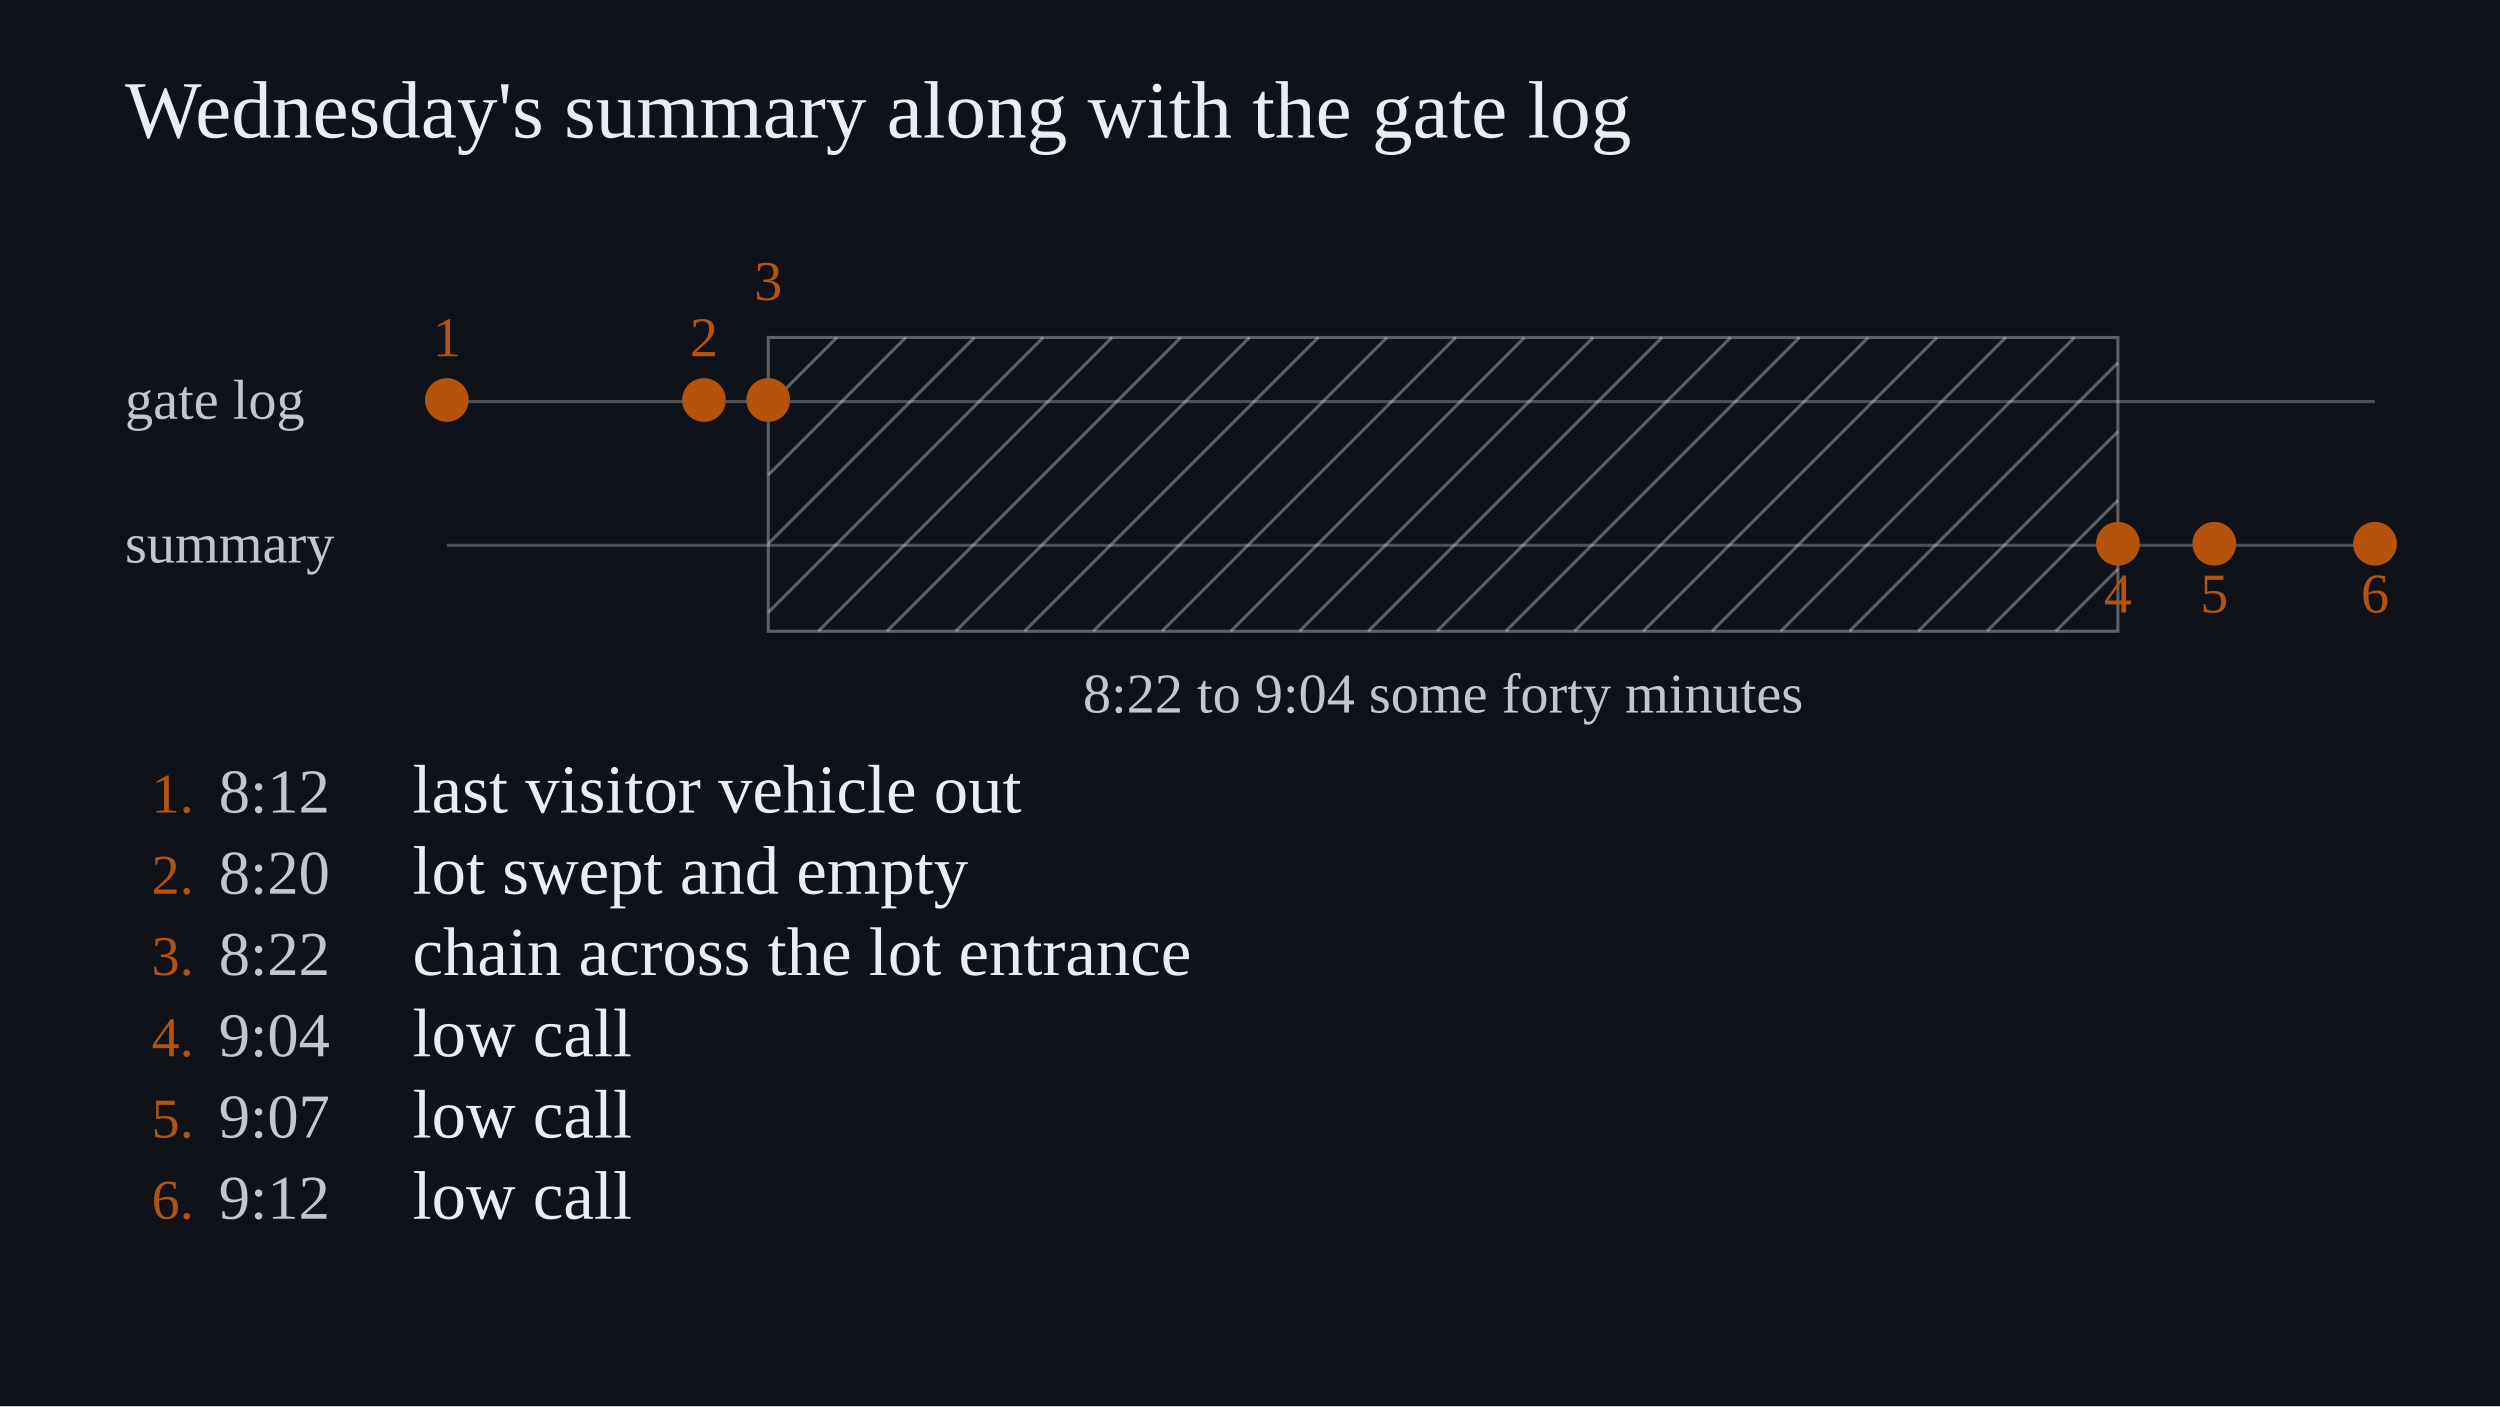
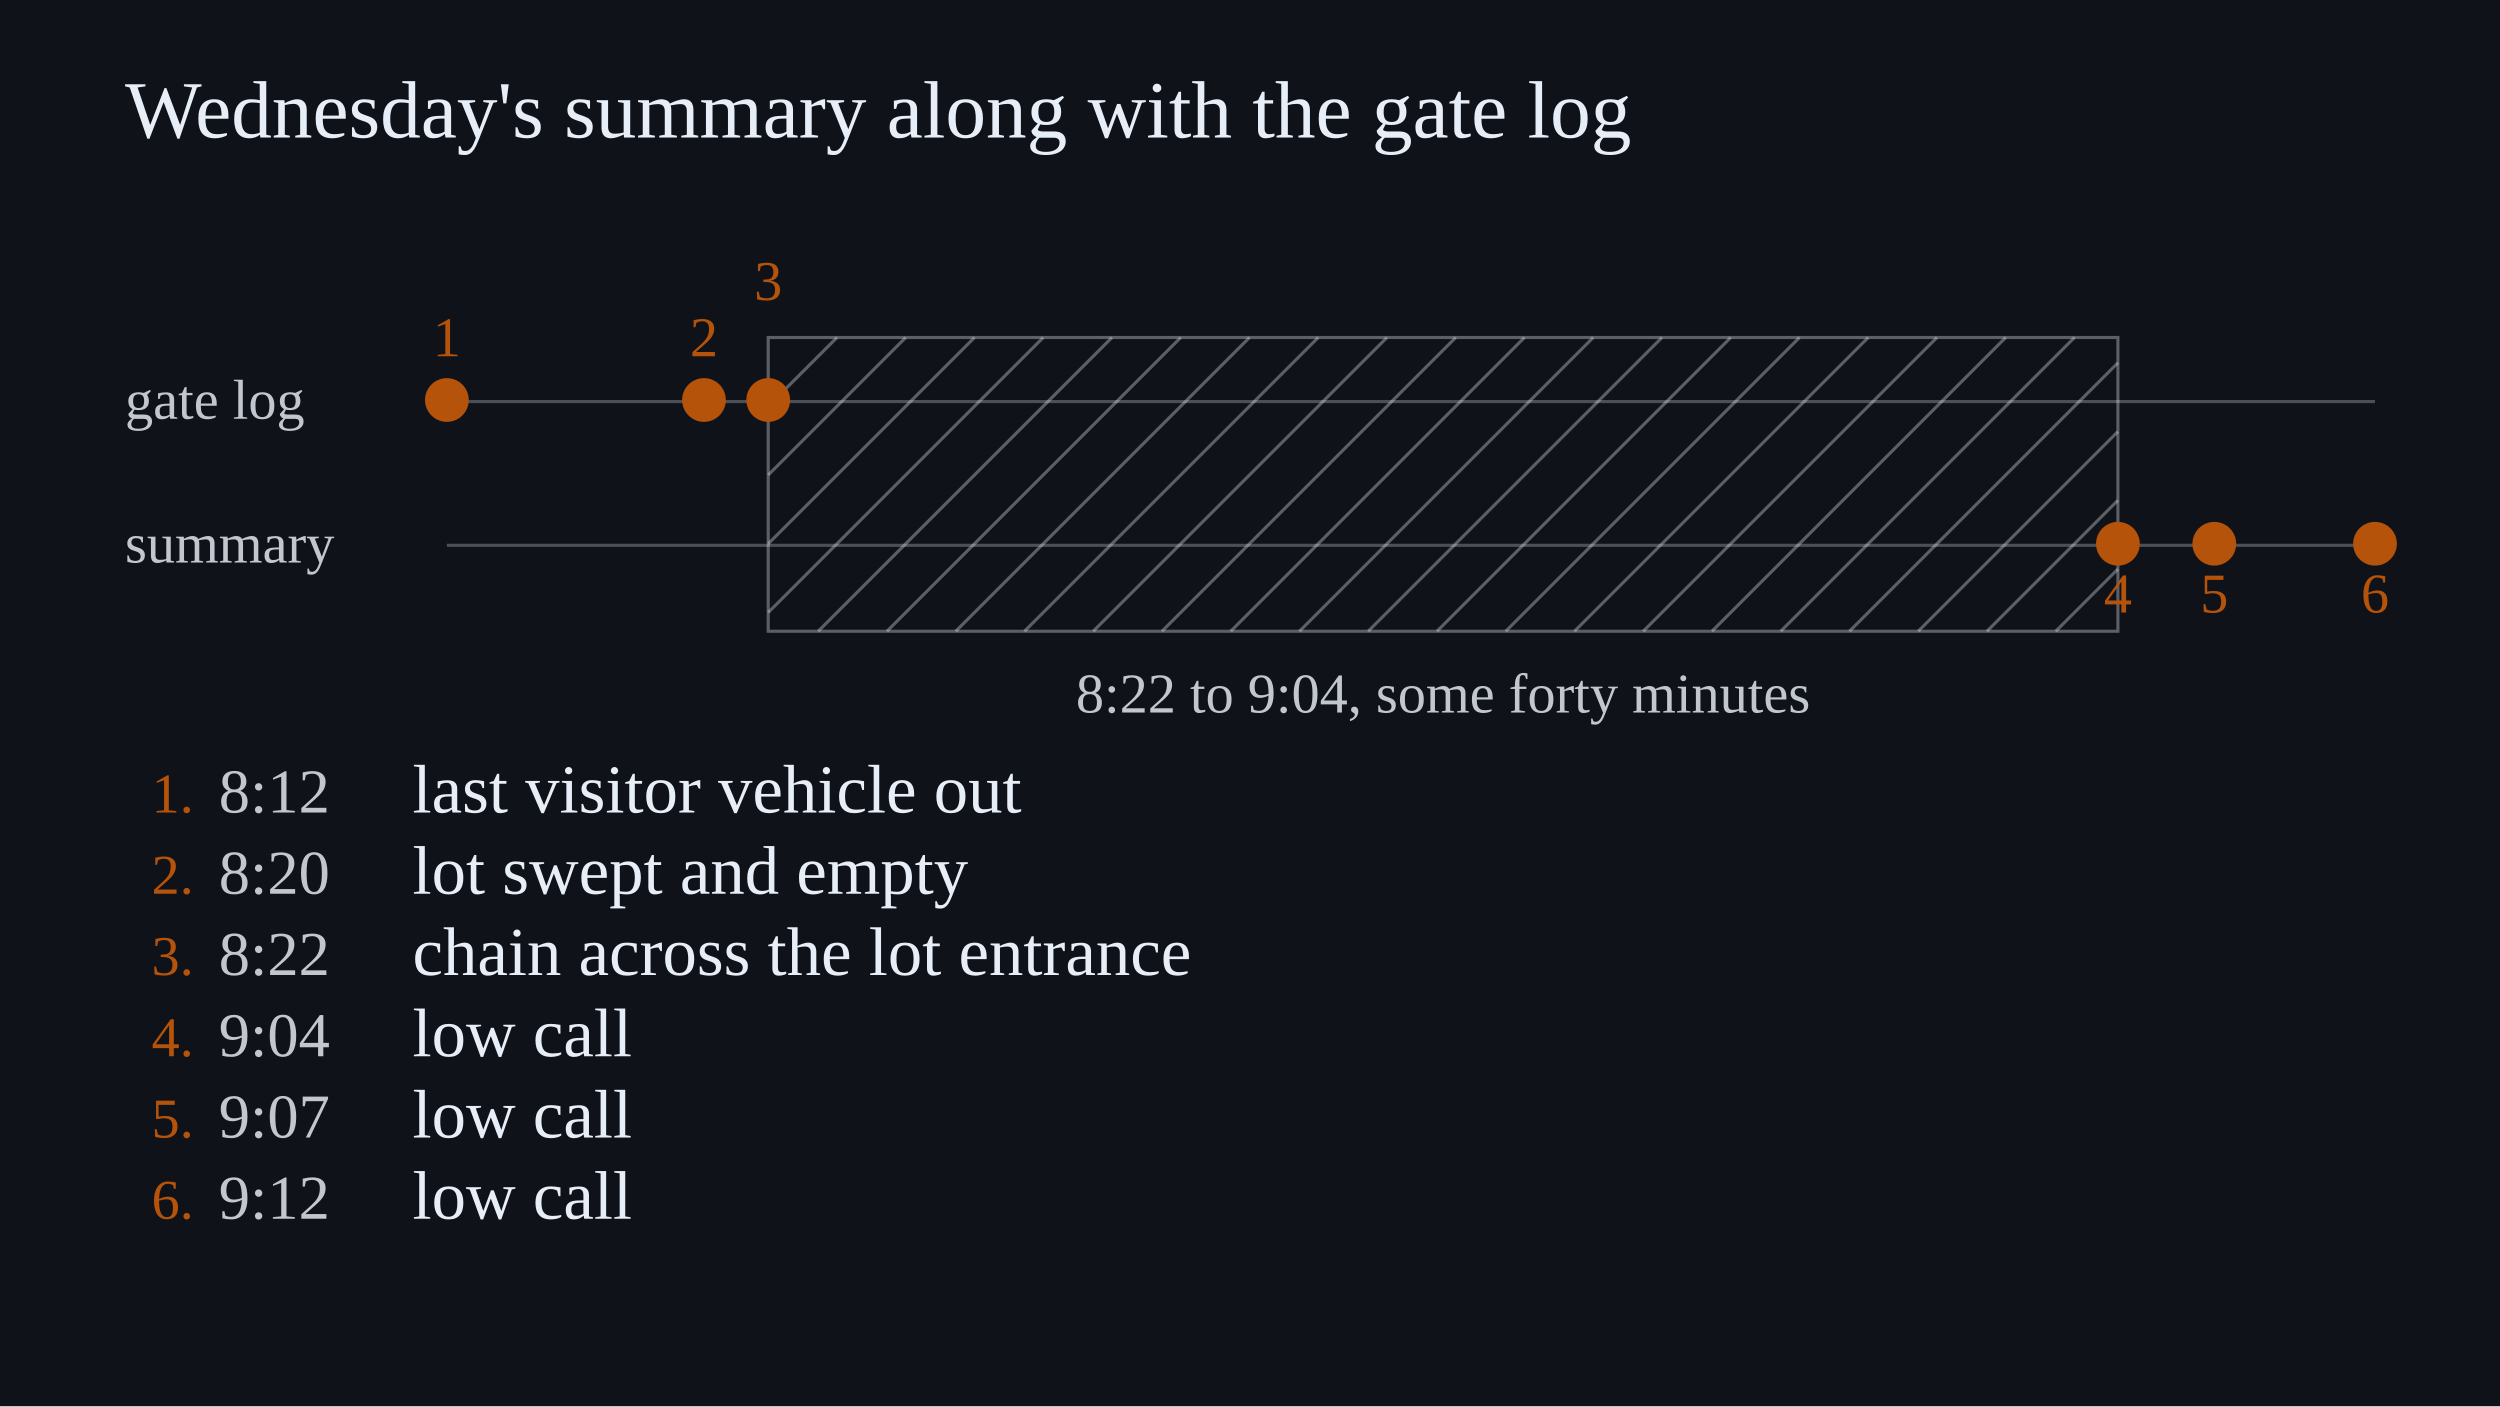
<svg xmlns="http://www.w3.org/2000/svg" width="800" height="450" viewBox="0 0 800 450" role="img">
  <rect x="0" y="0" width="800" height="450" fill="#0f1218" />
  <text x="40" y="44" font-size="26" fill="#e8eef7">Wednesday's summary along with the gate log</text>
  <rect x="245.83" y="108" width="431.9" height="94" fill="none" stroke="rgba(232,238,247,0.35)" stroke-width="1" data-gap="some forty minutes" />
  <line x1="267.83" y1="108" x2="245.83" y2="130" stroke="rgba(232,238,247,0.35)" stroke-width="1" />
  <line x1="289.83" y1="108" x2="245.83" y2="152" stroke="rgba(232,238,247,0.35)" stroke-width="1" />
  <line x1="311.83" y1="108" x2="245.83" y2="174" stroke="rgba(232,238,247,0.35)" stroke-width="1" />
  <line x1="333.83" y1="108" x2="245.83" y2="196" stroke="rgba(232,238,247,0.35)" stroke-width="1" />
  <line x1="355.83" y1="108" x2="261.83" y2="202" stroke="rgba(232,238,247,0.35)" stroke-width="1" />
  <line x1="377.83" y1="108" x2="283.83" y2="202" stroke="rgba(232,238,247,0.35)" stroke-width="1" />
  <line x1="399.83" y1="108" x2="305.83" y2="202" stroke="rgba(232,238,247,0.35)" stroke-width="1" />
  <line x1="421.83" y1="108" x2="327.83" y2="202" stroke="rgba(232,238,247,0.35)" stroke-width="1" />
  <line x1="443.83" y1="108" x2="349.83" y2="202" stroke="rgba(232,238,247,0.35)" stroke-width="1" />
  <line x1="465.83" y1="108" x2="371.83" y2="202" stroke="rgba(232,238,247,0.35)" stroke-width="1" />
  <line x1="487.83" y1="108" x2="393.83" y2="202" stroke="rgba(232,238,247,0.35)" stroke-width="1" />
  <line x1="509.83" y1="108" x2="415.83" y2="202" stroke="rgba(232,238,247,0.35)" stroke-width="1" />
  <line x1="531.83" y1="108" x2="437.83" y2="202" stroke="rgba(232,238,247,0.35)" stroke-width="1" />
  <line x1="553.83" y1="108" x2="459.83" y2="202" stroke="rgba(232,238,247,0.35)" stroke-width="1" />
  <line x1="575.83" y1="108" x2="481.83" y2="202" stroke="rgba(232,238,247,0.35)" stroke-width="1" />
  <line x1="597.83" y1="108" x2="503.83" y2="202" stroke="rgba(232,238,247,0.35)" stroke-width="1" />
  <line x1="619.83" y1="108" x2="525.83" y2="202" stroke="rgba(232,238,247,0.35)" stroke-width="1" />
  <line x1="641.83" y1="108" x2="547.83" y2="202" stroke="rgba(232,238,247,0.35)" stroke-width="1" />
  <line x1="663.83" y1="108" x2="569.83" y2="202" stroke="rgba(232,238,247,0.35)" stroke-width="1" />
  <line x1="677.73" y1="116.1" x2="591.83" y2="202" stroke="rgba(232,238,247,0.35)" stroke-width="1" />
  <line x1="677.73" y1="138.1" x2="613.83" y2="202" stroke="rgba(232,238,247,0.35)" stroke-width="1" />
  <line x1="677.73" y1="160.1" x2="635.83" y2="202" stroke="rgba(232,238,247,0.35)" stroke-width="1" />
  <line x1="677.73" y1="182.1" x2="657.83" y2="202" stroke="rgba(232,238,247,0.35)" stroke-width="1" />
  <text x="40" y="134" font-size="18" fill="#e8eef7" fill-opacity="0.82">gate log</text>
  <line x1="143" y1="128.5" x2="760" y2="128.5" stroke="rgba(232,238,247,0.28)" stroke-width="1" />
  <text x="40" y="180" font-size="18" fill="#e8eef7" fill-opacity="0.82">summary</text>
  <line x1="143" y1="174.5" x2="760" y2="174.5" stroke="rgba(232,238,247,0.28)" stroke-width="1" />
  <circle cx="143" cy="128" r="7" fill="#b45309" />
  <text x="143" y="114" font-size="18" fill="#b45309" text-anchor="middle">1</text>
  <circle cx="225.27" cy="128" r="7" fill="#b45309" />
  <text x="225.27" y="114" font-size="18" fill="#b45309" text-anchor="middle">2</text>
  <circle cx="245.83" cy="128" r="7" fill="#b45309" />
  <text x="245.83" y="96" font-size="18" fill="#b45309" text-anchor="middle">3</text>
  <circle cx="677.73" cy="174" r="7" fill="#b45309" />
  <text x="677.73" y="196" font-size="18" fill="#b45309" text-anchor="middle">4</text>
  <circle cx="708.58" cy="174" r="7" fill="#b45309" />
  <text x="708.58" y="196" font-size="18" fill="#b45309" text-anchor="middle">5</text>
  <circle cx="760" cy="174" r="7" fill="#b45309" />
  <text x="760" y="196" font-size="18" fill="#b45309" text-anchor="middle">6</text>
-   <text x="461.78" y="228" font-size="18" fill="#e8eef7" text-anchor="middle" fill-opacity="0.82">8:22 to 9:04  some forty minutes</text>
+   <text x="461.78" y="228" font-size="18" fill="#e8eef7" text-anchor="middle" fill-opacity="0.82">8:22 to 9:04, some forty minutes</text>
  <text x="62" y="260" font-size="18" fill="#b45309" text-anchor="end">1.</text>
  <text x="70" y="260" font-size="20" fill="#e8eef7" fill-opacity="0.82">8:12</text>
  <text x="132" y="260" font-size="22" fill="#e8eef7">last visitor vehicle out</text>
  <text x="62" y="286" font-size="18" fill="#b45309" text-anchor="end">2.</text>
  <text x="70" y="286" font-size="20" fill="#e8eef7" fill-opacity="0.82">8:20</text>
  <text x="132" y="286" font-size="22" fill="#e8eef7">lot swept and empty</text>
  <text x="62" y="312" font-size="18" fill="#b45309" text-anchor="end">3.</text>
  <text x="70" y="312" font-size="20" fill="#e8eef7" fill-opacity="0.82">8:22</text>
  <text x="132" y="312" font-size="22" fill="#e8eef7">chain across the lot entrance</text>
  <text x="62" y="338" font-size="18" fill="#b45309" text-anchor="end">4.</text>
  <text x="70" y="338" font-size="20" fill="#e8eef7" fill-opacity="0.82">9:04</text>
  <text x="132" y="338" font-size="22" fill="#e8eef7">low call</text>
  <text x="62" y="364" font-size="18" fill="#b45309" text-anchor="end">5.</text>
  <text x="70" y="364" font-size="20" fill="#e8eef7" fill-opacity="0.82">9:07</text>
  <text x="132" y="364" font-size="22" fill="#e8eef7">low call</text>
  <text x="62" y="390" font-size="18" fill="#b45309" text-anchor="end">6.</text>
  <text x="70" y="390" font-size="20" fill="#e8eef7" fill-opacity="0.82">9:12</text>
  <text x="132" y="390" font-size="22" fill="#e8eef7">low call</text>
</svg>
